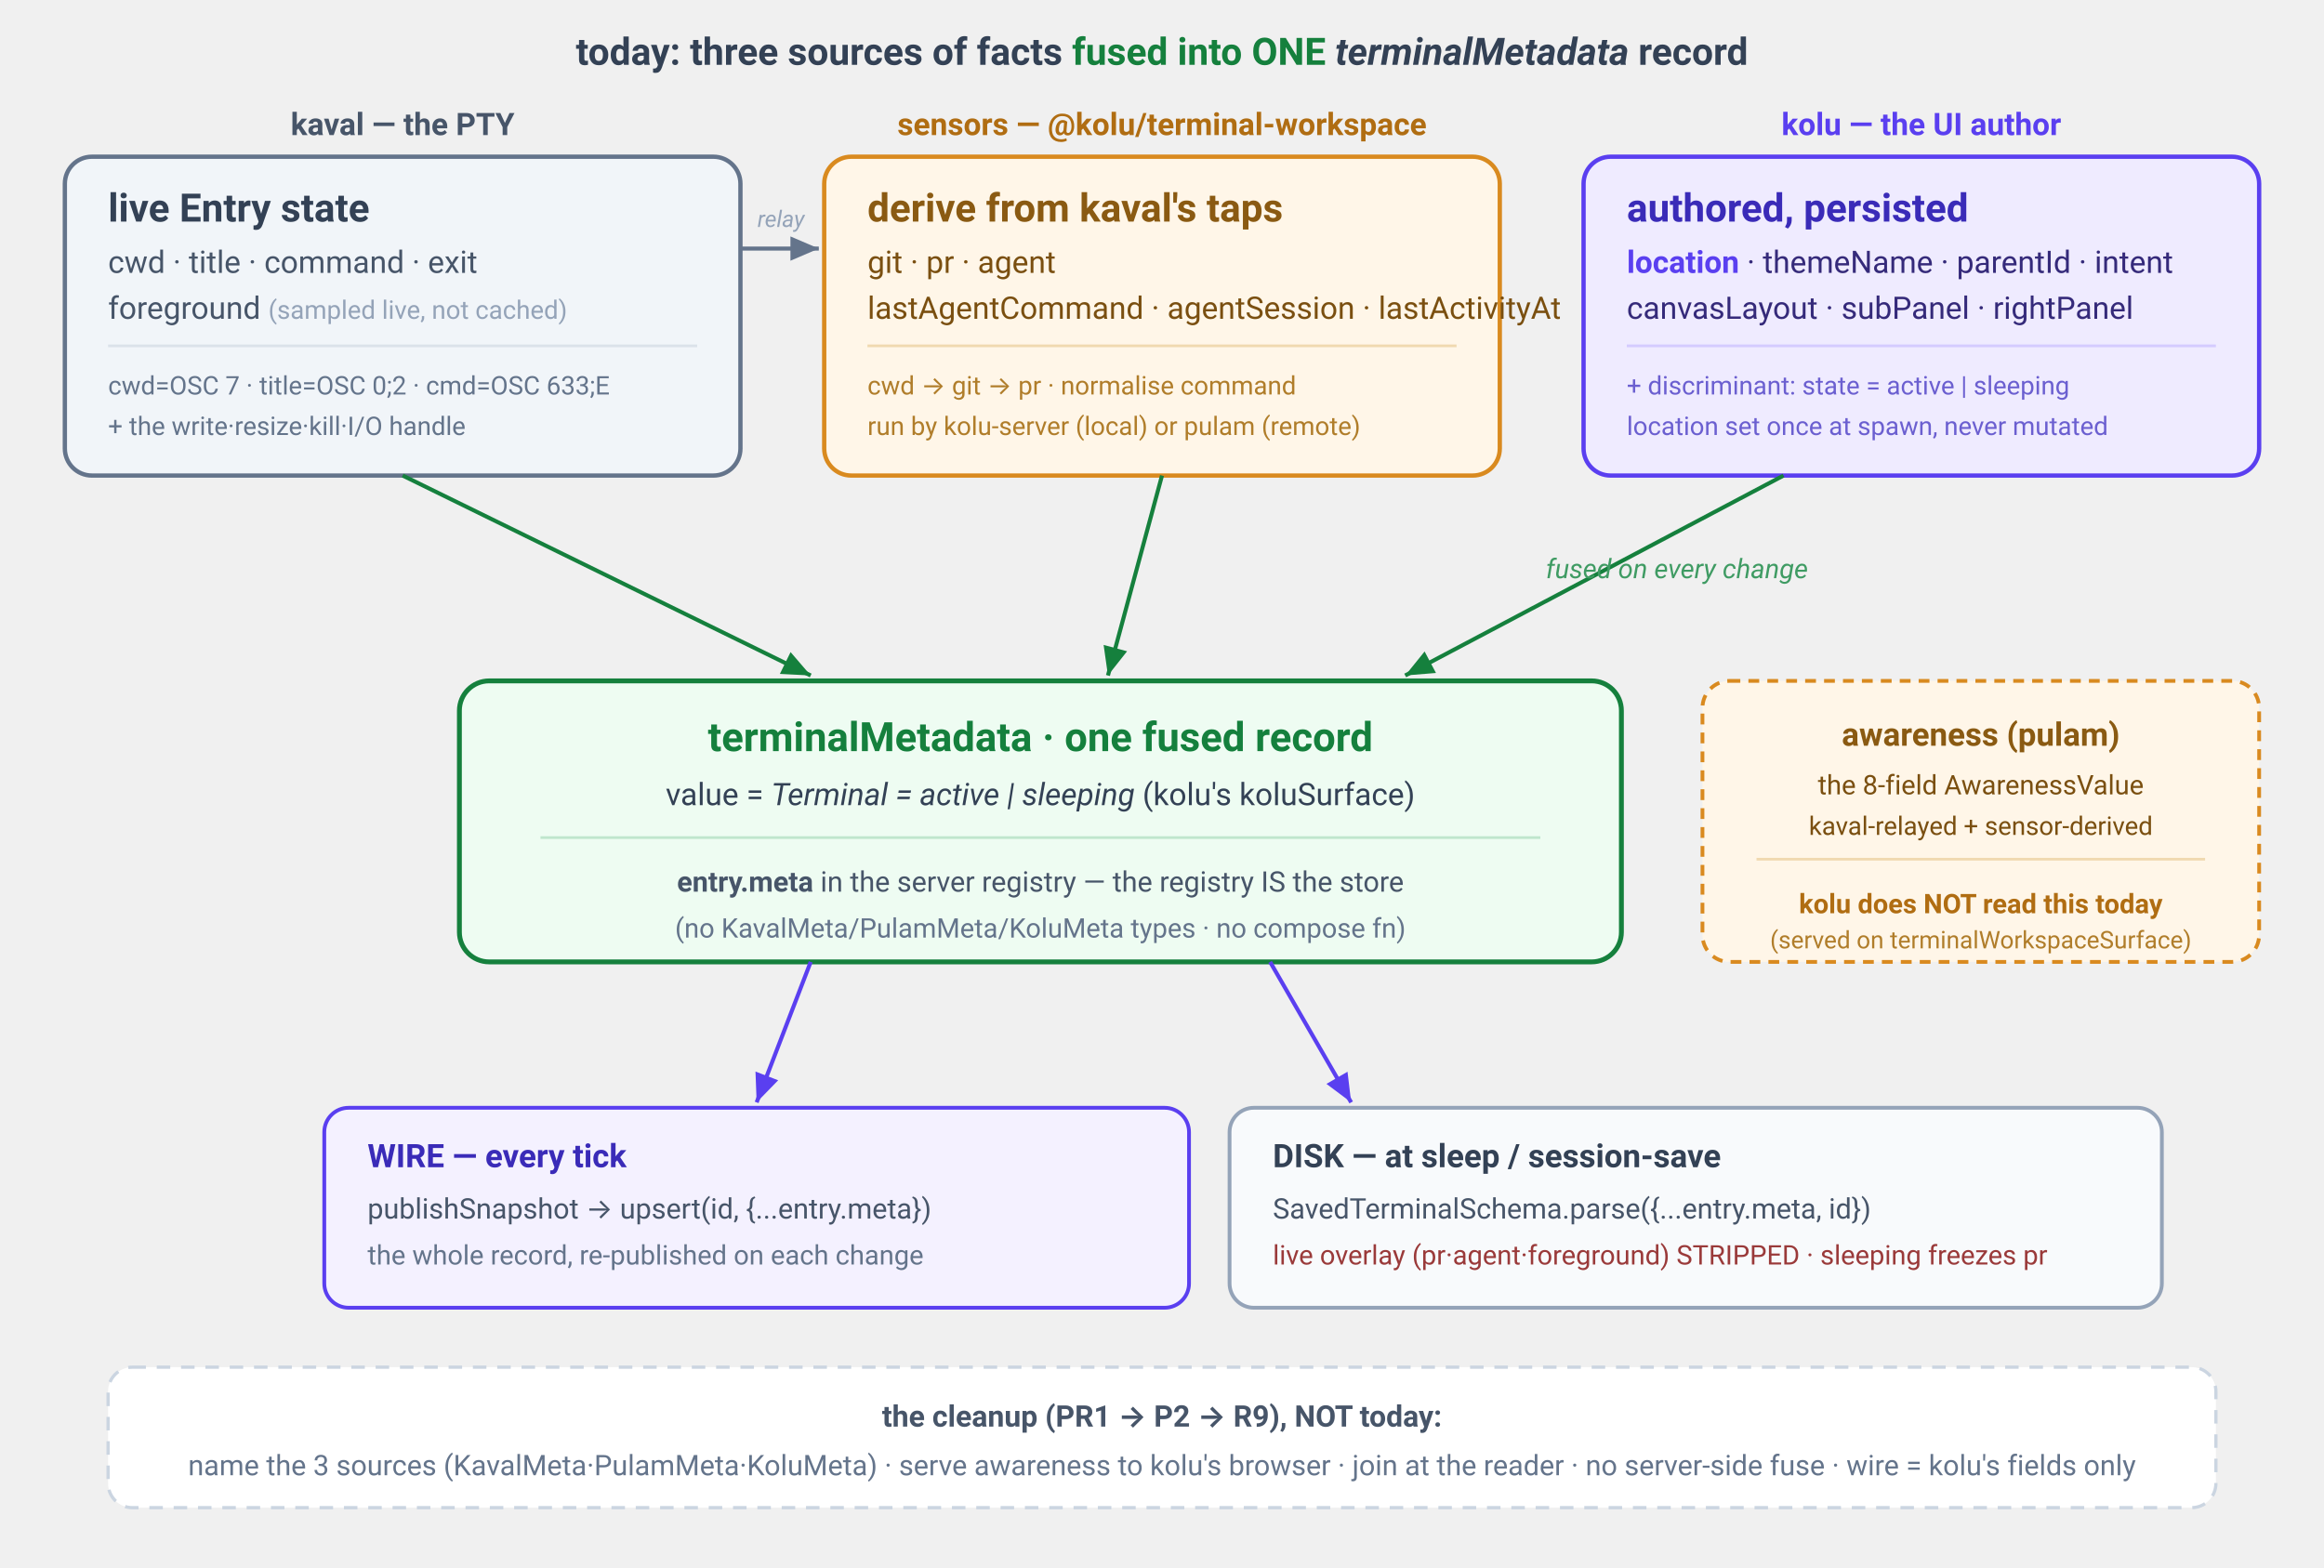
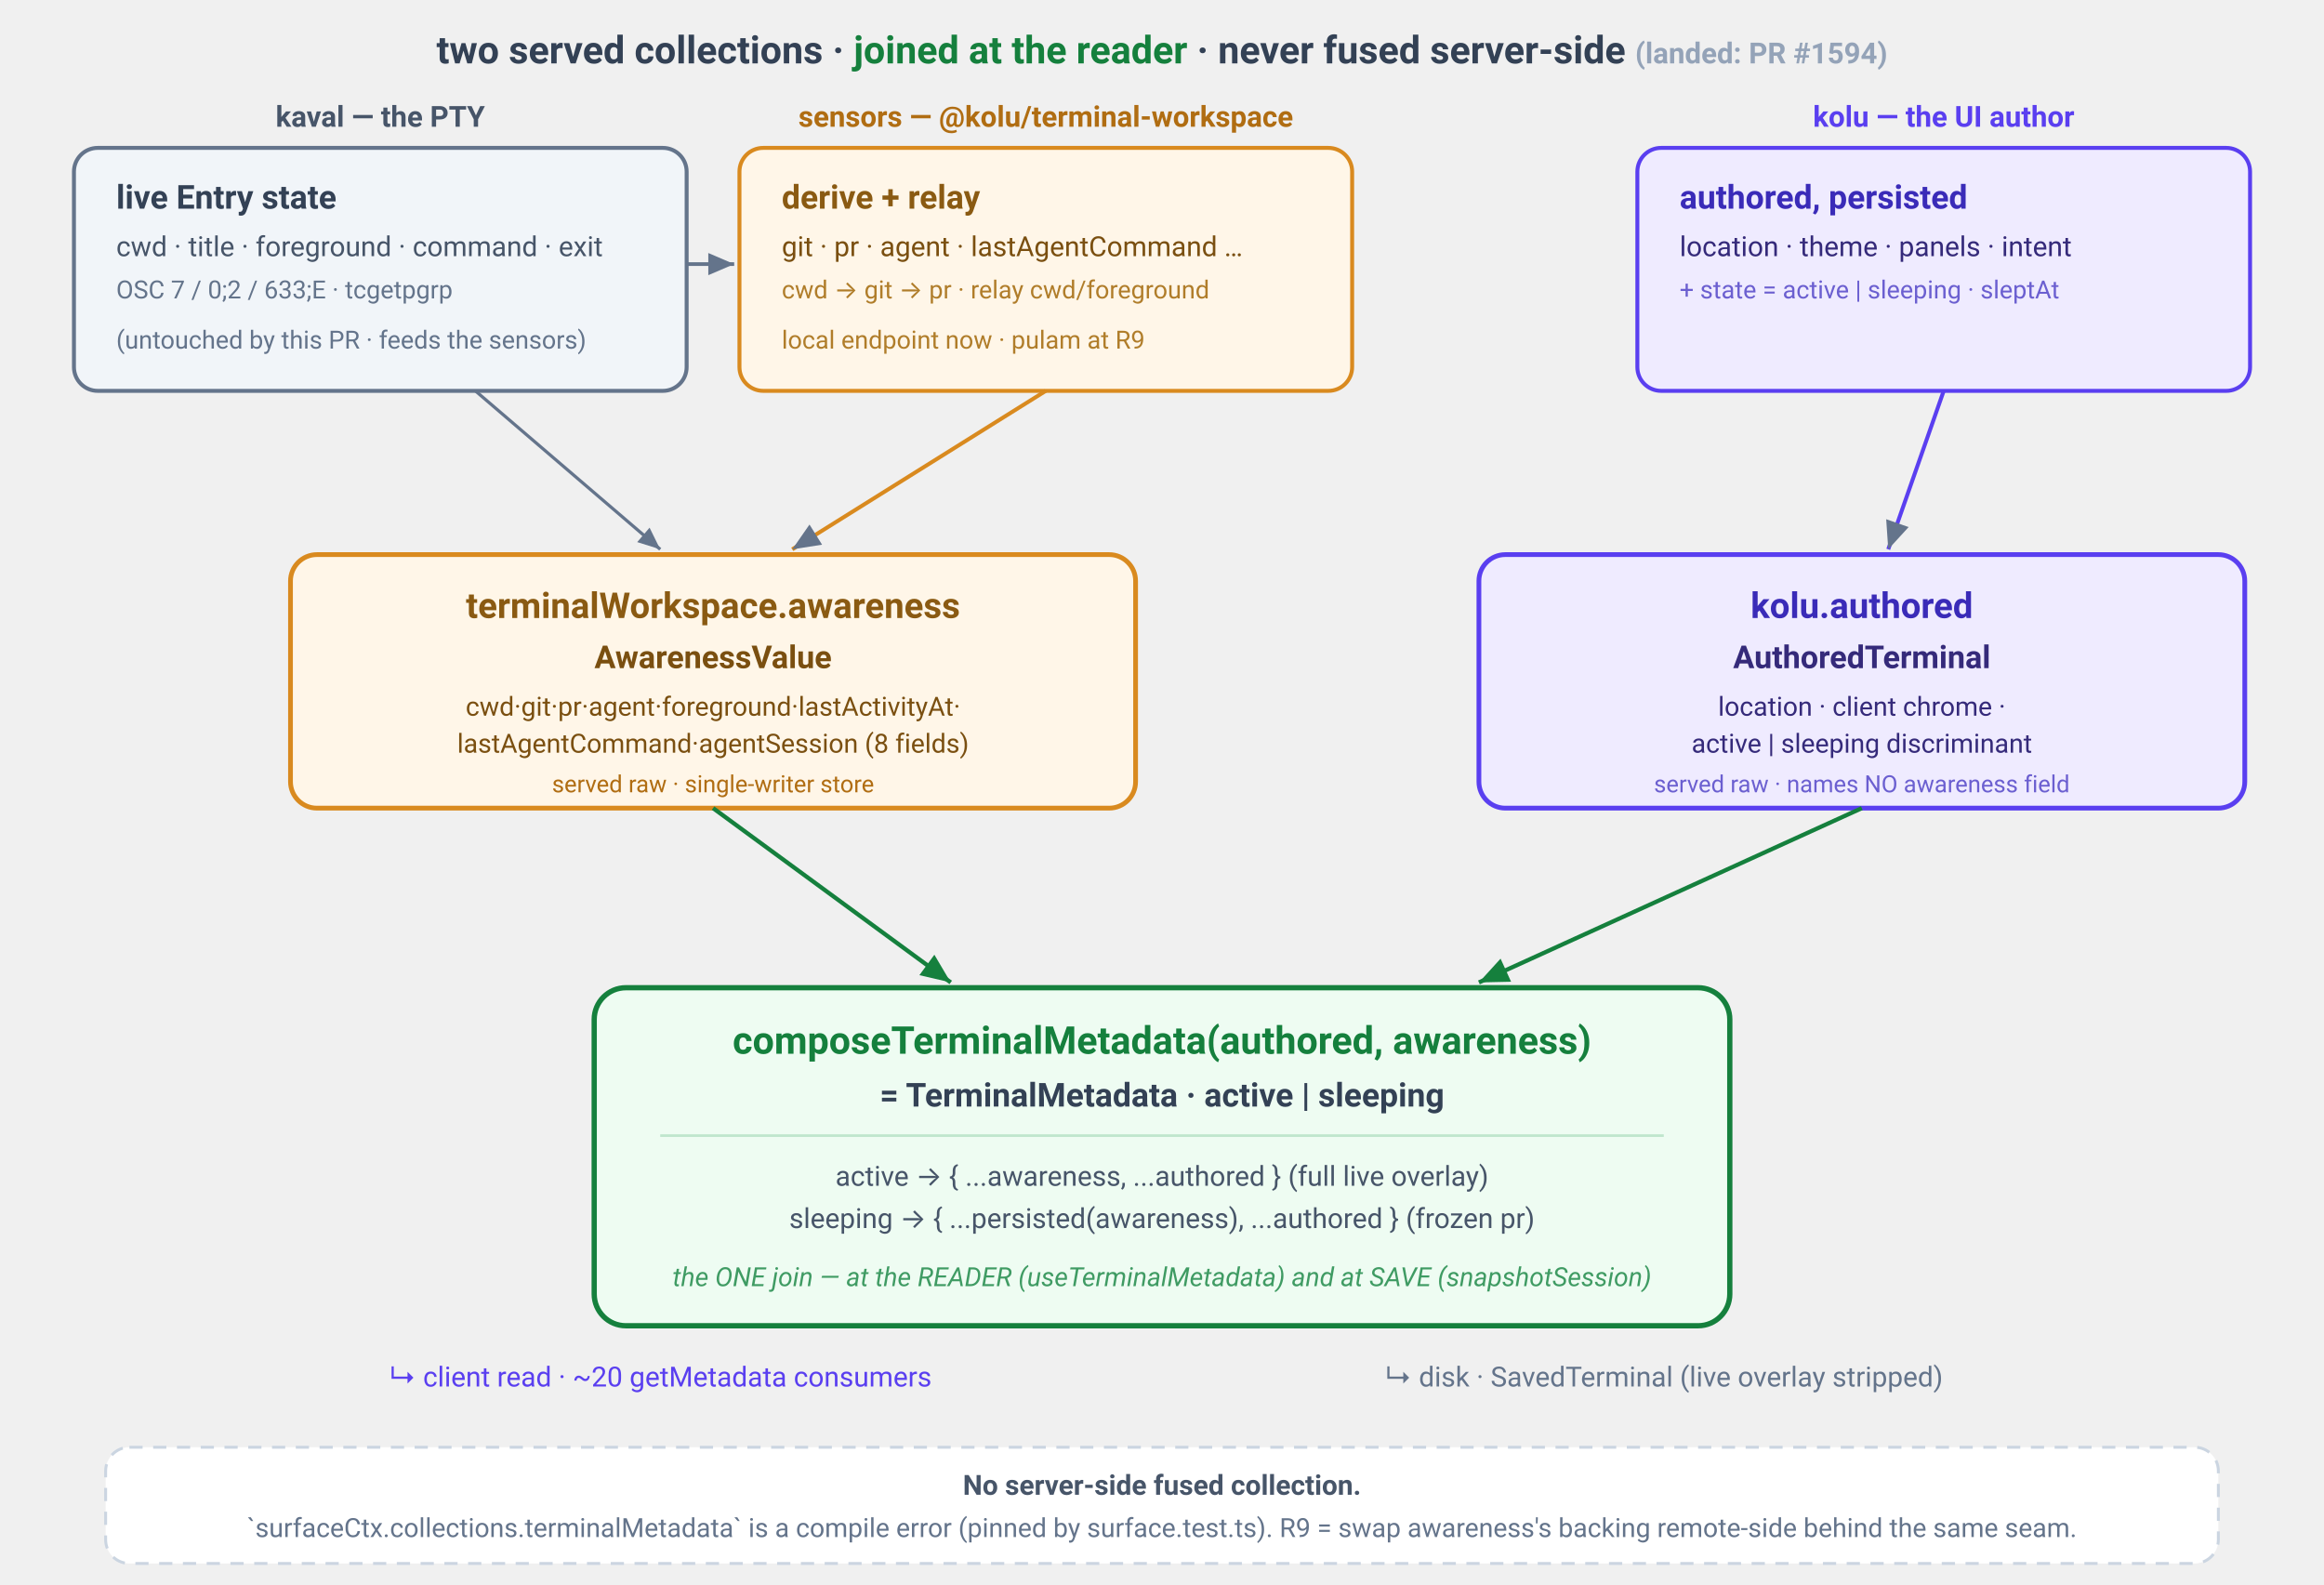
- <svg xmlns="http://www.w3.org/2000/svg" viewBox="0 0 860 580" font-family="ui-sans-serif,system-ui,-apple-system,Segoe UI,Roboto,sans-serif">
+ <svg xmlns="http://www.w3.org/2000/svg" viewBox="0 0 880 600" font-family="ui-sans-serif,system-ui,-apple-system,Segoe UI,Roboto,sans-serif">
  <defs>
    <marker id="v" markerWidth="9" markerHeight="9" refX="7" refY="3" orient="auto">
-       <path d="M0,0 L7,3 L0,6 Z" fill="#5a3ff0" />
+       <path d="M0,0 L7,3 L0,6 Z" fill="#15803d" />
    </marker>
    <marker id="s" markerWidth="9" markerHeight="9" refX="7" refY="3" orient="auto">
      <path d="M0,0 L7,3 L0,6 Z" fill="#64748b" />
    </marker>
-     <marker id="g" markerWidth="9" markerHeight="9" refX="7" refY="3" orient="auto">
-       <path d="M0,0 L7,3 L0,6 Z" fill="#15803d" />
-     </marker>
  </defs>
-   <text x="430" y="24" text-anchor="middle" font-size="14" font-weight="700" fill="#334155">today: three sources of facts <tspan fill="#15803d">fused into ONE</tspan>
-     <tspan font-style="italic">terminalMetadata</tspan> record</text>
-   <text x="149" y="50" text-anchor="middle" font-size="11.5" font-weight="700" fill="#475569">kaval — the PTY</text>
-   <rect x="24" y="58" width="250" height="118" rx="10" fill="#f1f5f9" stroke="#64748b" stroke-width="1.6" />
-   <text x="40" y="82" font-size="14.5" font-weight="700" fill="#334155">live Entry state</text>
-   <text x="40" y="101" font-size="11.5" fill="#475569">cwd · title · command · exit</text>
-   <text x="40" y="118" font-size="11.5" fill="#475569">foreground <tspan font-size="9.5" fill="#94a3b8">(sampled live, not cached)</tspan>
+   <text x="440" y="24" text-anchor="middle" font-size="14.5" font-weight="700" fill="#334155">two served collections · <tspan fill="#15803d">joined at the reader</tspan> · never fused server-side  <tspan font-size="11" fill="#94a3b8">(landed: PR #1594)</tspan>
  </text>
-   <line x1="40" y1="128" x2="258" y2="128" stroke="#dbe2ea" />
-   <text x="40" y="146" font-size="9.5" fill="#64748b">cwd=OSC 7 · title=OSC 0;2 · cmd=OSC 633;E</text>
-   <text x="40" y="161" font-size="9.5" fill="#64748b">+ the write·resize·kill·I/O handle</text>
-   <text x="430" y="50" text-anchor="middle" font-size="11.5" font-weight="700" fill="#b06d12">sensors — @kolu/terminal-workspace</text>
-   <rect x="305" y="58" width="250" height="118" rx="10" fill="#fff6e8" stroke="#d98a1f" stroke-width="1.6" />
-   <text x="321" y="82" font-size="14.5" font-weight="700" fill="#8a5a12">derive from kaval's taps</text>
-   <text x="321" y="101" font-size="11.5" fill="#7a4f10">git · pr · agent</text>
-   <text x="321" y="118" font-size="11.5" fill="#7a4f10">lastAgentCommand · agentSession · lastActivityAt</text>
-   <line x1="321" y1="128" x2="539" y2="128" stroke="#f0d9b0" />
-   <text x="321" y="146" font-size="9.5" fill="#b07d2a">cwd → git → pr · normalise command</text>
-   <text x="321" y="161" font-size="9.5" fill="#b07d2a">run by kolu-server (local) or pulam (remote)</text>
-   <text x="711" y="50" text-anchor="middle" font-size="11.5" font-weight="700" fill="#5a3ff0">kolu — the UI author</text>
-   <rect x="586" y="58" width="250" height="118" rx="10" fill="#efebff" stroke="#5a3ff0" stroke-width="1.6" />
-   <text x="602" y="82" font-size="14.5" font-weight="700" fill="#3a2bb8">authored, persisted</text>
-   <text x="602" y="101" font-size="11.5" fill="#352a7a">
-     <tspan font-weight="700" fill="#5a3ff0">location</tspan> · themeName · parentId · intent</text>
-   <text x="602" y="118" font-size="11.5" fill="#352a7a">canvasLayout · subPanel · rightPanel</text>
-   <line x1="602" y1="128" x2="820" y2="128" stroke="#d4cbff" />
-   <text x="602" y="146" font-size="9.5" fill="#6b5fd0">+ discriminant: state = active | sleeping</text>
-   <text x="602" y="161" font-size="9.5" fill="#6b5fd0">location set once at spawn, never mutated</text>
-   <line x1="274" y1="92" x2="303" y2="92" stroke="#64748b" stroke-width="1.5" marker-end="url(#s)" />
-   <text x="289" y="84" text-anchor="middle" font-size="8.5" fill="#94a3b8" font-style="italic">relay</text>
-   <line x1="149" y1="176" x2="300" y2="250" stroke="#15803d" stroke-width="1.5" marker-end="url(#g)" />
-   <line x1="430" y1="176" x2="410" y2="250" stroke="#15803d" stroke-width="1.5" marker-end="url(#g)" />
-   <line x1="660" y1="176" x2="520" y2="250" stroke="#15803d" stroke-width="1.5" marker-end="url(#g)" />
-   <text x="572" y="214" font-size="10" fill="#3f9b63" font-style="italic">fused on every change</text>
-   <rect x="170" y="252" width="430" height="104" rx="11" fill="#eefcf2" stroke="#15803d" stroke-width="1.8" />
-   <text x="385" y="278" text-anchor="middle" font-size="15" font-weight="700" fill="#15803d">terminalMetadata  ·  one fused record</text>
-   <text x="385" y="298" text-anchor="middle" font-size="11.5" fill="#334155">value = <tspan font-style="italic">Terminal = active | sleeping</tspan>  (kolu's koluSurface)</text>
-   <line x1="200" y1="310" x2="570" y2="310" stroke="#bfe6cd" />
-   <text x="385" y="330" text-anchor="middle" font-size="10.5" fill="#475569">
-     <tspan font-weight="700">entry.meta</tspan> in the server registry — the registry IS the store</text>
-   <text x="385" y="347" text-anchor="middle" font-size="10" fill="#64748b">(no KavalMeta/PulamMeta/KoluMeta types · no compose fn)</text>
-   <rect x="630" y="252" width="206" height="104" rx="10" fill="#fff6e8" stroke="#d98a1f" stroke-width="1.4" stroke-dasharray="4 3" />
-   <text x="733" y="276" text-anchor="middle" font-size="12" font-weight="700" fill="#8a5a12">awareness (pulam)</text>
-   <text x="733" y="294" text-anchor="middle" font-size="10" fill="#7a4f10">the 8-field AwarenessValue</text>
-   <text x="733" y="309" text-anchor="middle" font-size="9.5" fill="#7a4f10">kaval-relayed + sensor-derived</text>
-   <line x1="650" y1="318" x2="816" y2="318" stroke="#f0d9b0" />
-   <text x="733" y="338" text-anchor="middle" font-size="10" font-weight="700" fill="#b06d12">kolu does NOT read this today</text>
-   <text x="733" y="351" text-anchor="middle" font-size="9" fill="#b07d2a">(served on terminalWorkspaceSurface)</text>
-   <line x1="300" y1="356" x2="280" y2="408" stroke="#5a3ff0" stroke-width="1.5" marker-end="url(#v)" />
-   <line x1="470" y1="356" x2="500" y2="408" stroke="#5a3ff0" stroke-width="1.5" marker-end="url(#v)" />
-   <rect x="120" y="410" width="320" height="74" rx="9" fill="#f4f1ff" stroke="#5a3ff0" stroke-width="1.4" />
-   <text x="136" y="432" font-size="12" font-weight="700" fill="#3a2bb8">WIRE — every tick</text>
-   <text x="136" y="451" font-size="10.5" fill="#475569">publishSnapshot → upsert(id, {...entry.meta})</text>
-   <text x="136" y="468" font-size="10" fill="#64748b">the whole record, re-published on each change</text>
-   <rect x="455" y="410" width="345" height="74" rx="9" fill="#f8fafc" stroke="#94a3b8" stroke-width="1.4" />
-   <text x="471" y="432" font-size="12" font-weight="700" fill="#334155">DISK — at sleep / session-save</text>
-   <text x="471" y="451" font-size="10.5" fill="#475569">SavedTerminalSchema.parse({...entry.meta, id})</text>
-   <text x="471" y="468" font-size="10" fill="#9a3a3a">live overlay (pr·agent·foreground) STRIPPED · sleeping freezes pr</text>
-   <rect x="40" y="506" width="780" height="52" rx="9" fill="#ffffff" stroke="#cbd5e1" stroke-width="1.2" stroke-dasharray="5 4" />
-   <text x="430" y="528" text-anchor="middle" font-size="11" font-weight="700" fill="#475569">the cleanup (PR1 → P2 → R9), NOT today:</text>
-   <text x="430" y="546" text-anchor="middle" font-size="10.5" fill="#64748b">name the 3 sources (KavalMeta·PulamMeta·KoluMeta) · serve awareness to kolu's browser · join at the reader · no server-side fuse · wire = kolu's fields only</text>
+   <text x="144" y="48" text-anchor="middle" font-size="11" font-weight="700" fill="#475569">kaval — the PTY</text>
+   <rect x="28" y="56" width="232" height="92" rx="9" fill="#f1f5f9" stroke="#64748b" stroke-width="1.5" />
+   <text x="44" y="79" font-size="12.5" font-weight="700" fill="#334155">live Entry state</text>
+   <text x="44" y="97" font-size="10.5" fill="#475569">cwd · title · foreground · command · exit</text>
+   <text x="44" y="113" font-size="9.5" fill="#64748b">OSC 7 / 0;2 / 633;E · tcgetpgrp</text>
+   <text x="44" y="132" font-size="9.5" fill="#64748b">(untouched by this PR · feeds the sensors)</text>
+   <text x="396" y="48" text-anchor="middle" font-size="11" font-weight="700" fill="#b06d12">sensors — @kolu/terminal-workspace</text>
+   <rect x="280" y="56" width="232" height="92" rx="9" fill="#fff6e8" stroke="#d98a1f" stroke-width="1.5" />
+   <text x="296" y="79" font-size="12.5" font-weight="700" fill="#8a5a12">derive + relay</text>
+   <text x="296" y="97" font-size="10.5" fill="#7a4f10">git · pr · agent · lastAgentCommand …</text>
+   <text x="296" y="113" font-size="9.5" fill="#b07d2a">cwd → git → pr · relay cwd/foreground</text>
+   <text x="296" y="132" font-size="9.5" fill="#b07d2a">local endpoint now · pulam at R9</text>
+   <text x="736" y="48" text-anchor="middle" font-size="11" font-weight="700" fill="#5a3ff0">kolu — the UI author</text>
+   <rect x="620" y="56" width="232" height="92" rx="9" fill="#efebff" stroke="#5a3ff0" stroke-width="1.5" />
+   <text x="636" y="79" font-size="12.5" font-weight="700" fill="#3a2bb8">authored, persisted</text>
+   <text x="636" y="97" font-size="10.5" fill="#352a7a">location · theme · panels · intent</text>
+   <text x="636" y="113" font-size="9.5" fill="#6b5fd0">+ state = active | sleeping · sleptAt</text>
+   <line x1="260" y1="100" x2="278" y2="100" stroke="#64748b" stroke-width="1.4" marker-end="url(#s)" />
+   <line x1="396" y1="148" x2="300" y2="208" stroke="#d98a1f" stroke-width="1.5" marker-end="url(#s)" />
+   <line x1="180" y1="148" x2="250" y2="208" stroke="#64748b" stroke-width="1.2" marker-end="url(#s)" />
+   <line x1="736" y1="148" x2="715" y2="208" stroke="#5a3ff0" stroke-width="1.5" marker-end="url(#s)" />
+   <rect x="110" y="210" width="320" height="96" rx="10" fill="#fff6e8" stroke="#d98a1f" stroke-width="1.8" />
+   <text x="270" y="234" text-anchor="middle" font-size="13.5" font-weight="700" fill="#8a5a12">terminalWorkspace.awareness</text>
+   <text x="270" y="253" text-anchor="middle" font-size="12" font-weight="700" fill="#7a4f10">AwarenessValue</text>
+   <text x="270" y="271" text-anchor="middle" font-size="10" fill="#7a4f10">cwd·git·pr·agent·foreground·lastActivityAt·</text>
+   <text x="270" y="285" text-anchor="middle" font-size="10" fill="#7a4f10">lastAgentCommand·agentSession  (8 fields)</text>
+   <text x="270" y="300" text-anchor="middle" font-size="9" fill="#b06d12">served raw · single-writer store</text>
+   <rect x="560" y="210" width="290" height="96" rx="10" fill="#efebff" stroke="#5a3ff0" stroke-width="1.8" />
+   <text x="705" y="234" text-anchor="middle" font-size="13.5" font-weight="700" fill="#3a2bb8">kolu.authored</text>
+   <text x="705" y="253" text-anchor="middle" font-size="12" font-weight="700" fill="#352a7a">AuthoredTerminal</text>
+   <text x="705" y="271" text-anchor="middle" font-size="10" fill="#352a7a">location · client chrome ·</text>
+   <text x="705" y="285" text-anchor="middle" font-size="10" fill="#352a7a">active | sleeping discriminant</text>
+   <text x="705" y="300" text-anchor="middle" font-size="9" fill="#6b5fd0">served raw · names NO awareness field</text>
+   <line x1="270" y1="306" x2="360" y2="372" stroke="#15803d" stroke-width="1.6" marker-end="url(#v)" />
+   <line x1="705" y1="306" x2="560" y2="372" stroke="#15803d" stroke-width="1.6" marker-end="url(#v)" />
+   <rect x="225" y="374" width="430" height="128" rx="12" fill="#eefcf2" stroke="#15803d" stroke-width="2" />
+   <text x="440" y="399" text-anchor="middle" font-size="14.5" font-weight="700" fill="#15803d">composeTerminalMetadata(authored, awareness)</text>
+   <text x="440" y="419" text-anchor="middle" font-size="12.5" font-weight="700" fill="#334155">= TerminalMetadata  ·  active | sleeping</text>
+   <line x1="250" y1="430" x2="630" y2="430" stroke="#bfe6cd" />
+   <text x="440" y="449" text-anchor="middle" font-size="10.5" fill="#475569">active   → { ...awareness, ...authored }   (full live overlay)</text>
+   <text x="440" y="465" text-anchor="middle" font-size="10.5" fill="#475569">sleeping → { ...persisted(awareness), ...authored }   (frozen pr)</text>
+   <text x="440" y="487" text-anchor="middle" font-size="10" font-style="italic" fill="#3f9b63">the ONE join — at the READER (useTerminalMetadata) and at SAVE (snapshotSession)</text>
+   <text x="250" y="525" text-anchor="middle" font-size="10.5" fill="#5a3ff0">↳ client read · ~20 getMetadata consumers</text>
+   <text x="630" y="525" text-anchor="middle" font-size="10.5" fill="#64748b">↳ disk · SavedTerminal (live overlay stripped)</text>
+   <rect x="40" y="548" width="800" height="44" rx="9" fill="#ffffff" stroke="#cbd5e1" stroke-width="1.1" stroke-dasharray="5 4" />
+   <text x="440" y="566" text-anchor="middle" font-size="10.5" font-weight="700" fill="#475569">No server-side fused collection.</text>
+   <text x="440" y="582" text-anchor="middle" font-size="10" fill="#64748b">`surfaceCtx.collections.terminalMetadata` is a compile error (pinned by surface.test.ts). R9 = swap awareness's backing remote-side behind the same seam.</text>
</svg>
